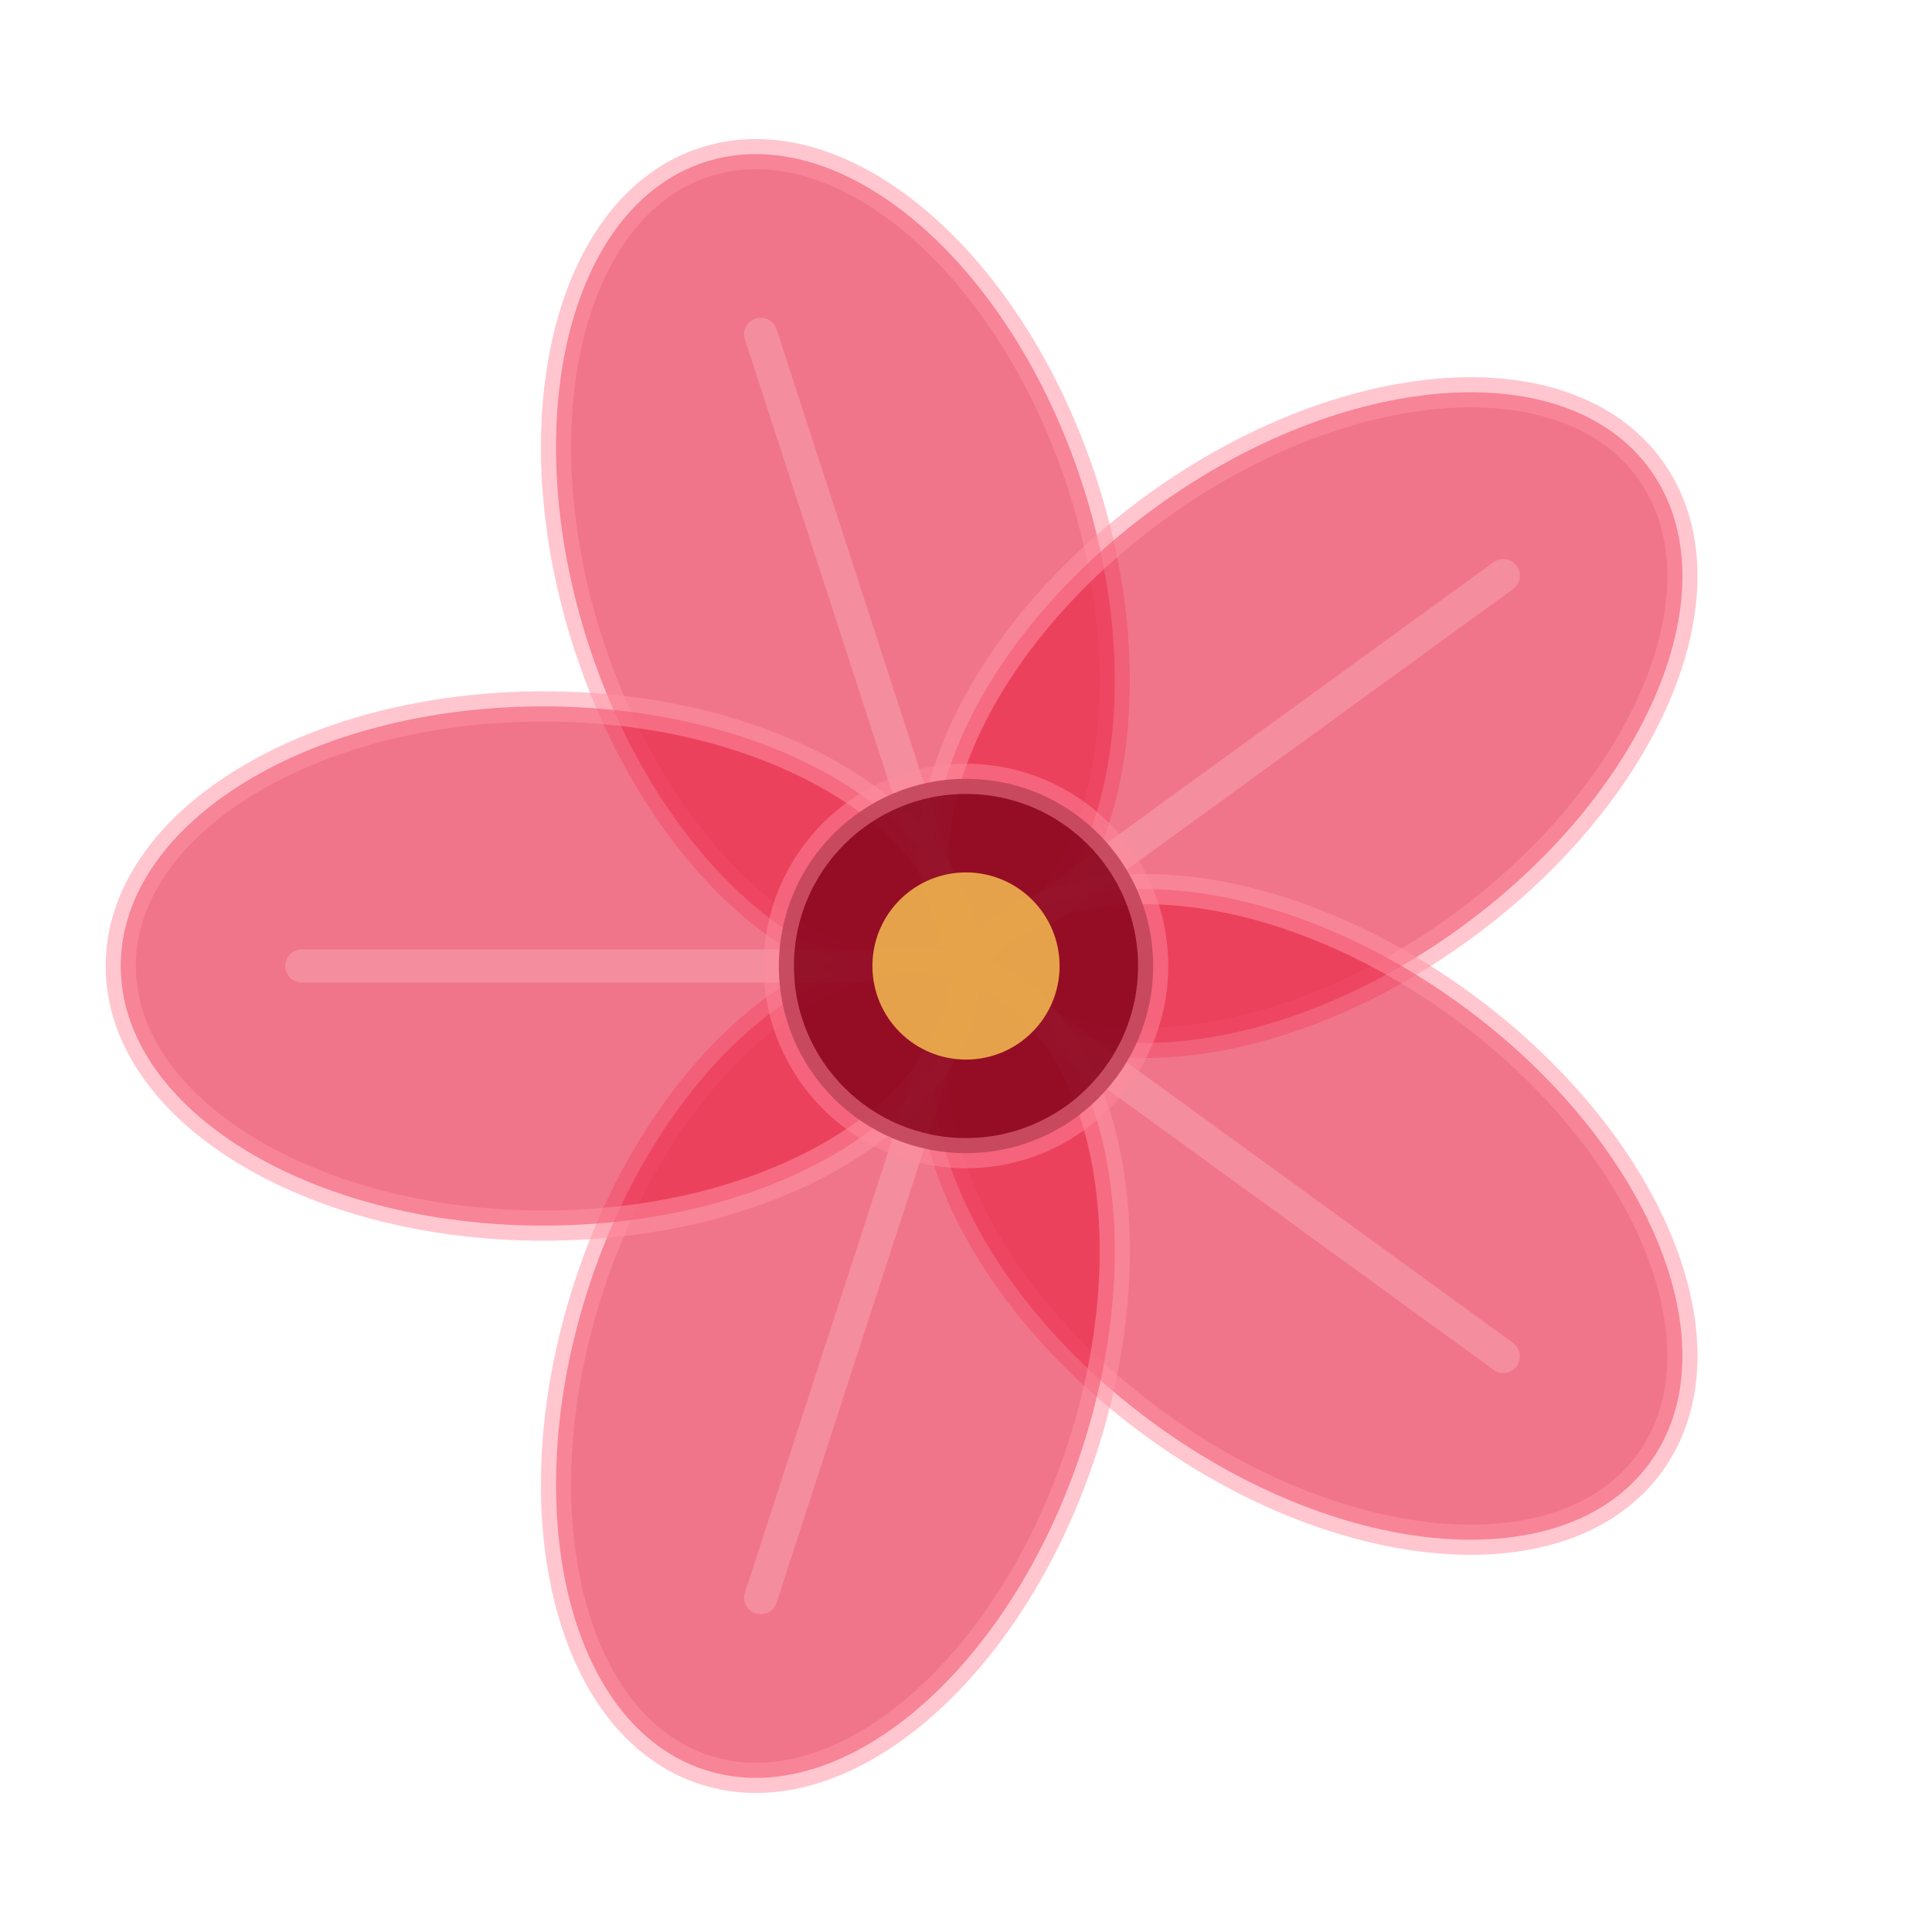
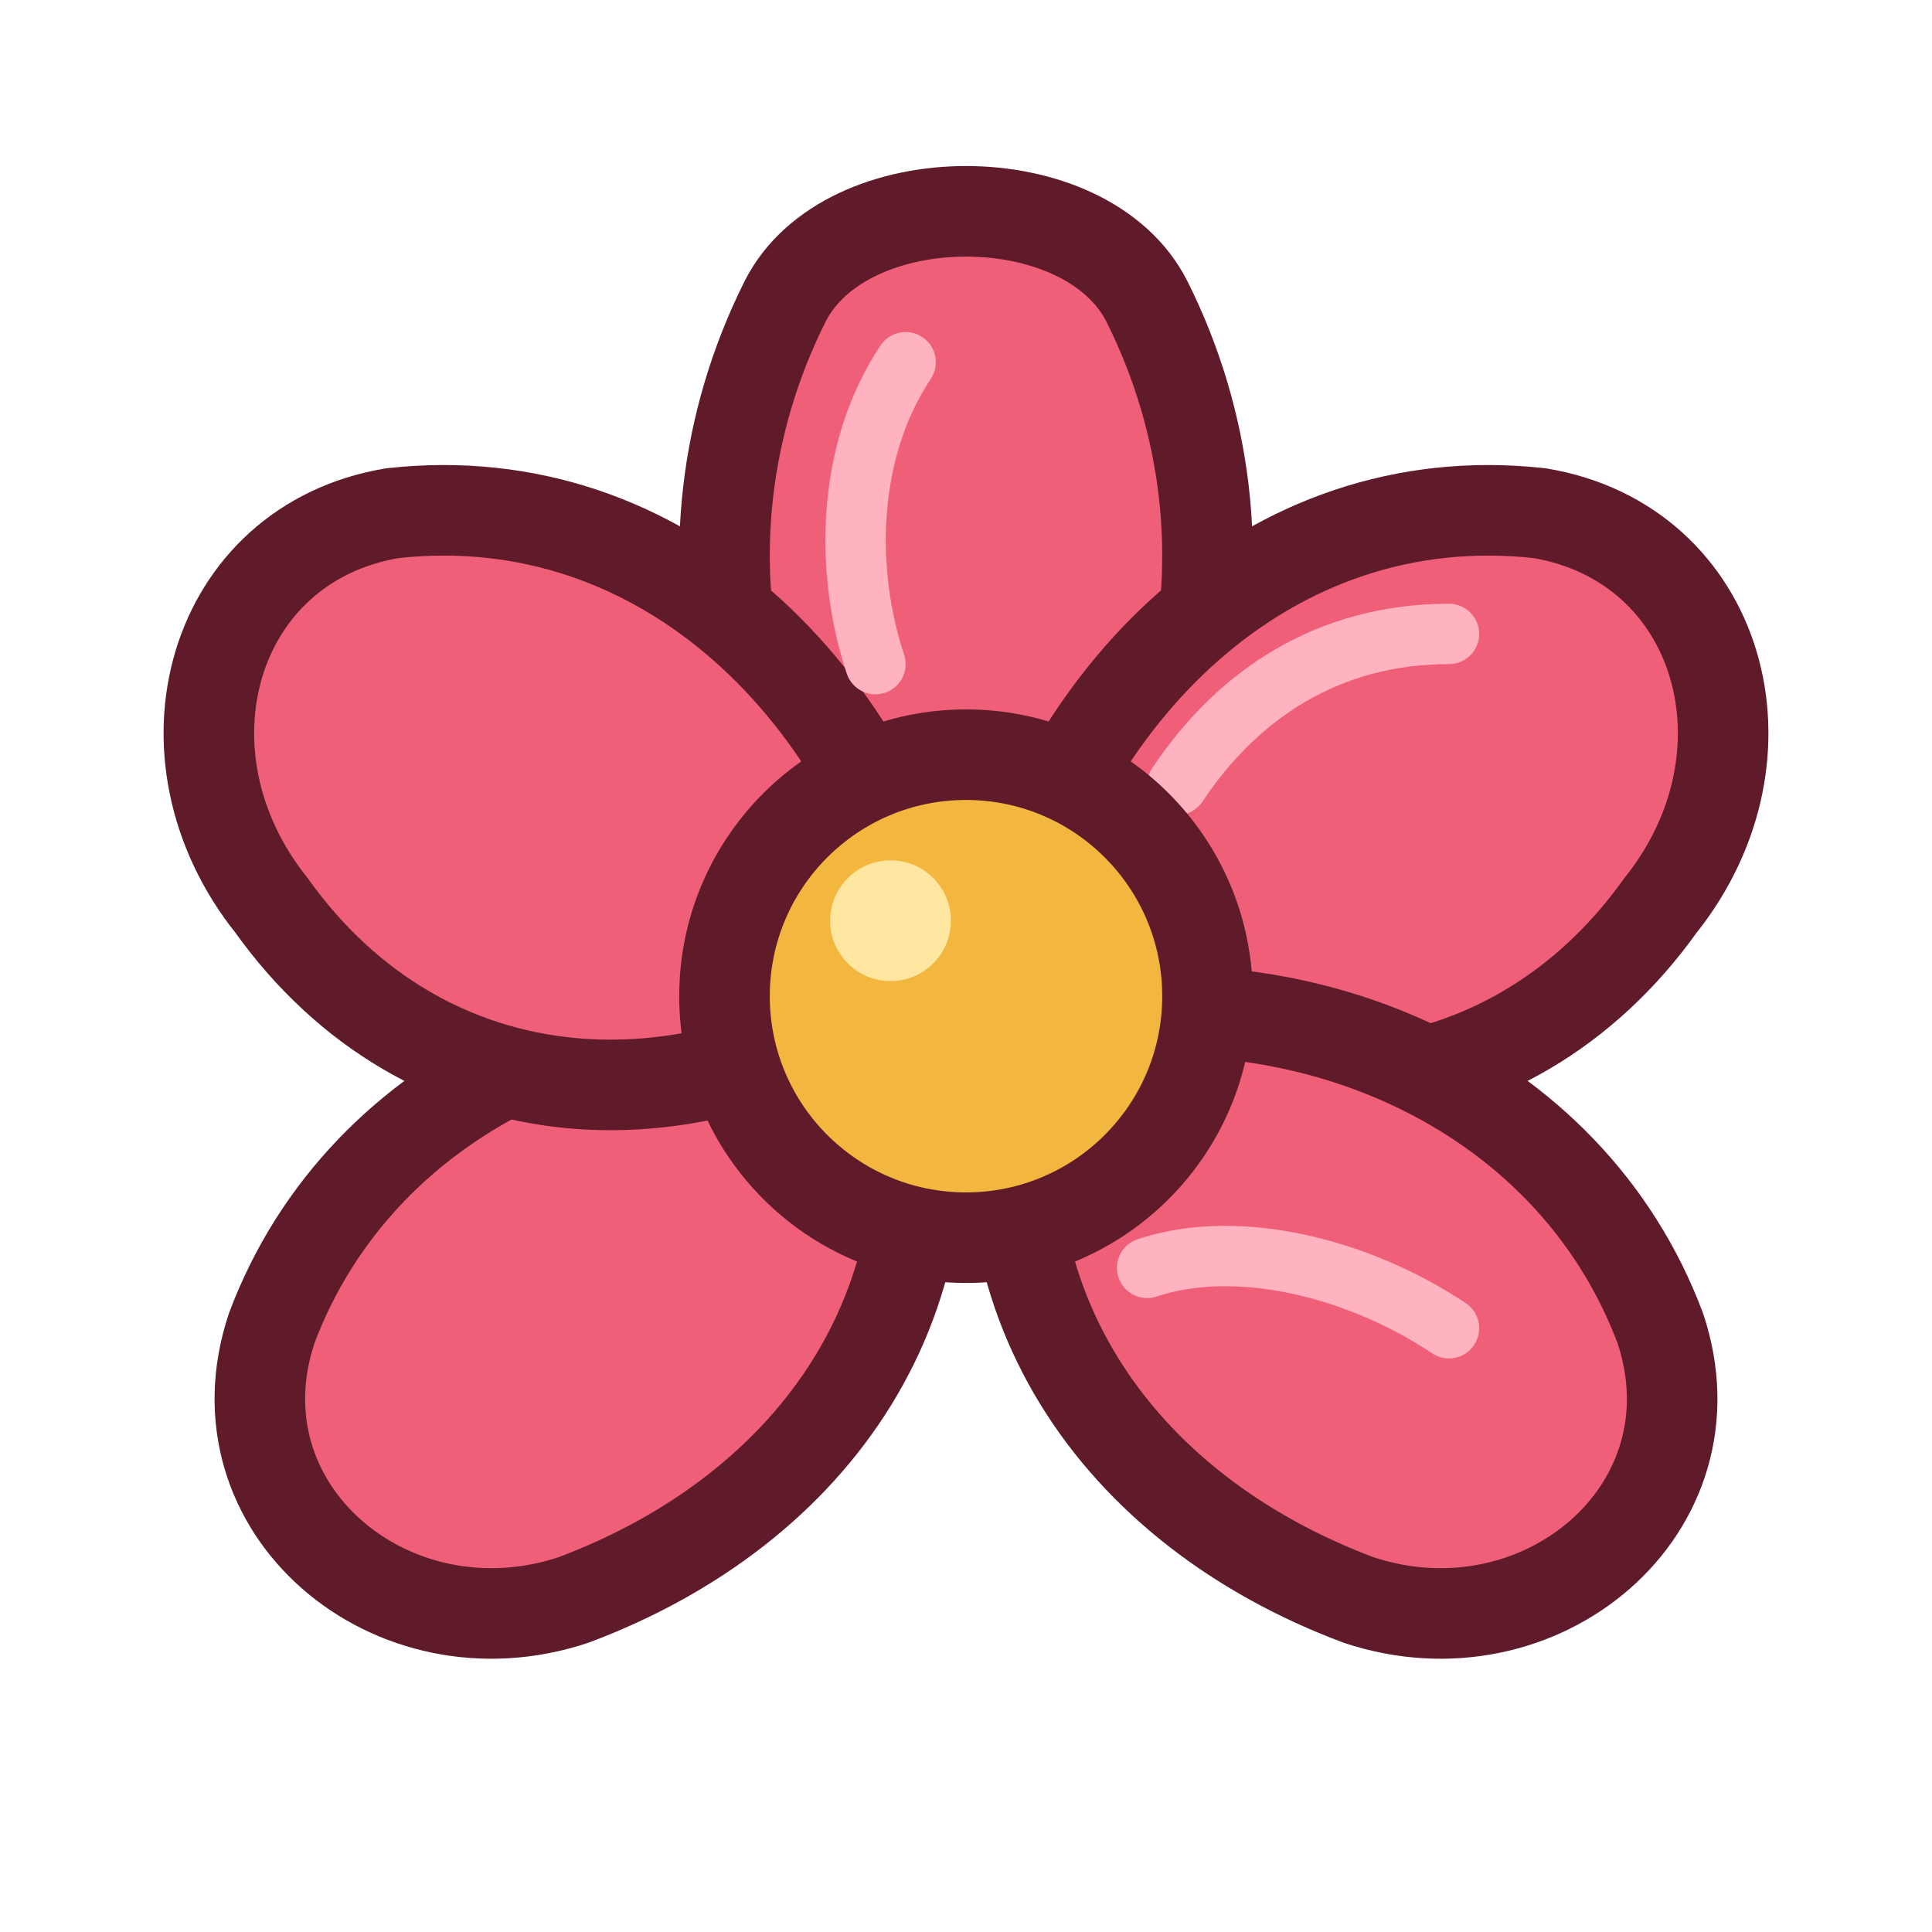
<svg xmlns="http://www.w3.org/2000/svg" viewBox="0 0 64 64" role="img" aria-label="KikiLink blossom">
-   <g transform="rotate(-18 32 32)" fill="#e82142" fill-opacity=".62" stroke="#ff93a3" stroke-opacity=".52" stroke-width="1">
-     <ellipse cx="32" cy="18" rx="8.6" ry="14" />
-     <ellipse cx="32" cy="18" rx="8.6" ry="14" transform="rotate(72 32 32)" />
-     <ellipse cx="32" cy="18" rx="8.6" ry="14" transform="rotate(144 32 32)" />
-     <ellipse cx="32" cy="18" rx="8.6" ry="14" transform="rotate(216 32 32)" />
-     <ellipse cx="32" cy="18" rx="8.6" ry="14" transform="rotate(288 32 32)" />
+   <g fill="#ef6078" stroke="#5f1b2a" stroke-linejoin="round" stroke-width="3">
+     <path d="M32 33C24 28 22 18 26 10c2-4 10-4 12 0 4 8 2 18-6 23Z" />
+     <path d="M33 32c2-9 9-16 18-15 6 1 8 8 4 13-5 7-14 8-22 2Z" />
+     <path d="M34 34c9-2 18 2 21 10 2 6-4 11-10 9-8-3-13-10-11-19Z" />
+     <path d="M30 34c-9-2-18 2-21 10-2 6 4 11 10 9 8-3 13-10 11-19Z" />
+     <path d="M31 32c-2-9-9-16-18-15-6 1-8 8-4 13 5 7 14 8 22 2Z" />
  </g>
-   <g transform="rotate(-18 32 32)" fill="none" stroke="#ffd9df" stroke-linecap="round" stroke-opacity=".24" stroke-width="1.1">
-     <path d="M32 31V10" />
-     <path d="M32 31V10" transform="rotate(72 32 32)" />
-     <path d="M32 31V10" transform="rotate(144 32 32)" />
-     <path d="M32 31V10" transform="rotate(216 32 32)" />
-     <path d="M32 31V10" transform="rotate(288 32 32)" />
+   <g fill="none" stroke="#ffb2bf" stroke-linecap="round" stroke-width="2">
+     <path d="M30 12c-2 3-2 7-1 10" />
+     <path d="M48 21c-4 0-7 2-9 5" />
+     <path d="M48 44c-3-2-7-3-10-2" />
  </g>
-   <circle cx="32" cy="32" r="6.2" fill="#8d0921" fill-opacity=".92" stroke="#ff8b9c" stroke-opacity=".48" stroke-width="1" />
-   <circle cx="32" cy="32" r="3.1" fill="#efb34e" fill-opacity=".9" />
+   <circle cx="32" cy="33" r="8" fill="#f3b63f" stroke="#5f1b2a" stroke-width="3" />
+   <circle cx="29.5" cy="30.5" r="2" fill="#ffe6a1" />
</svg>
